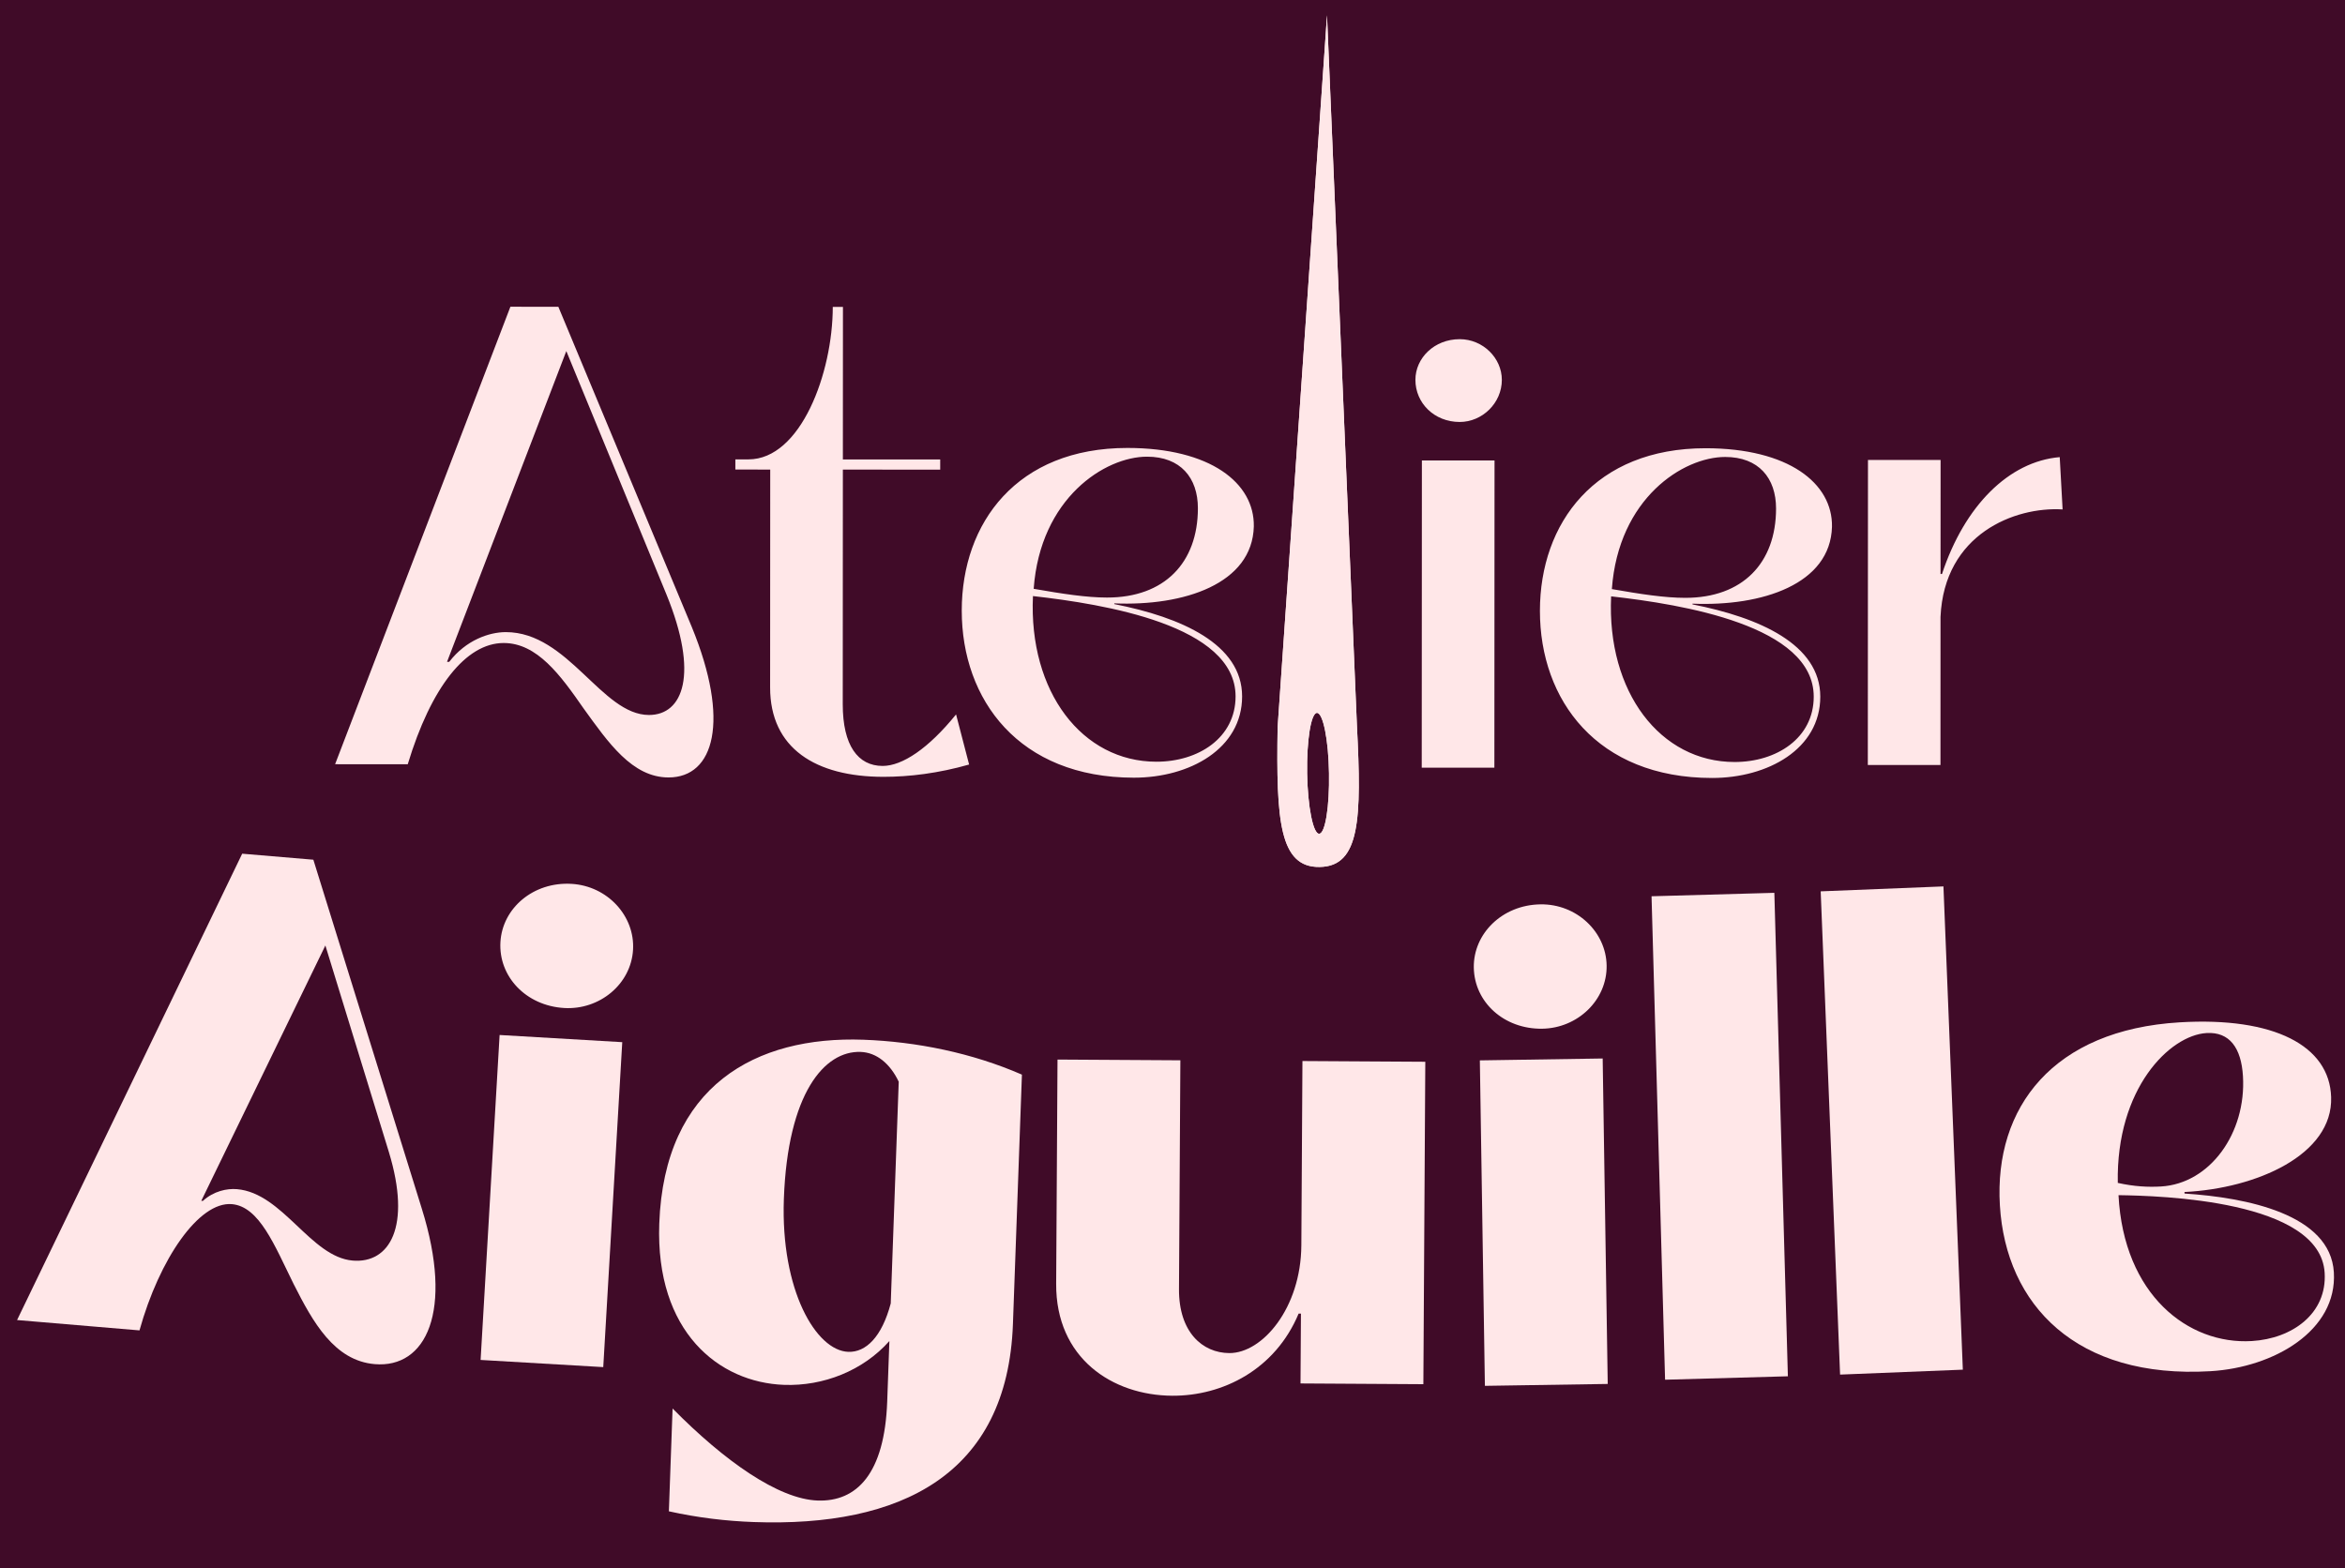
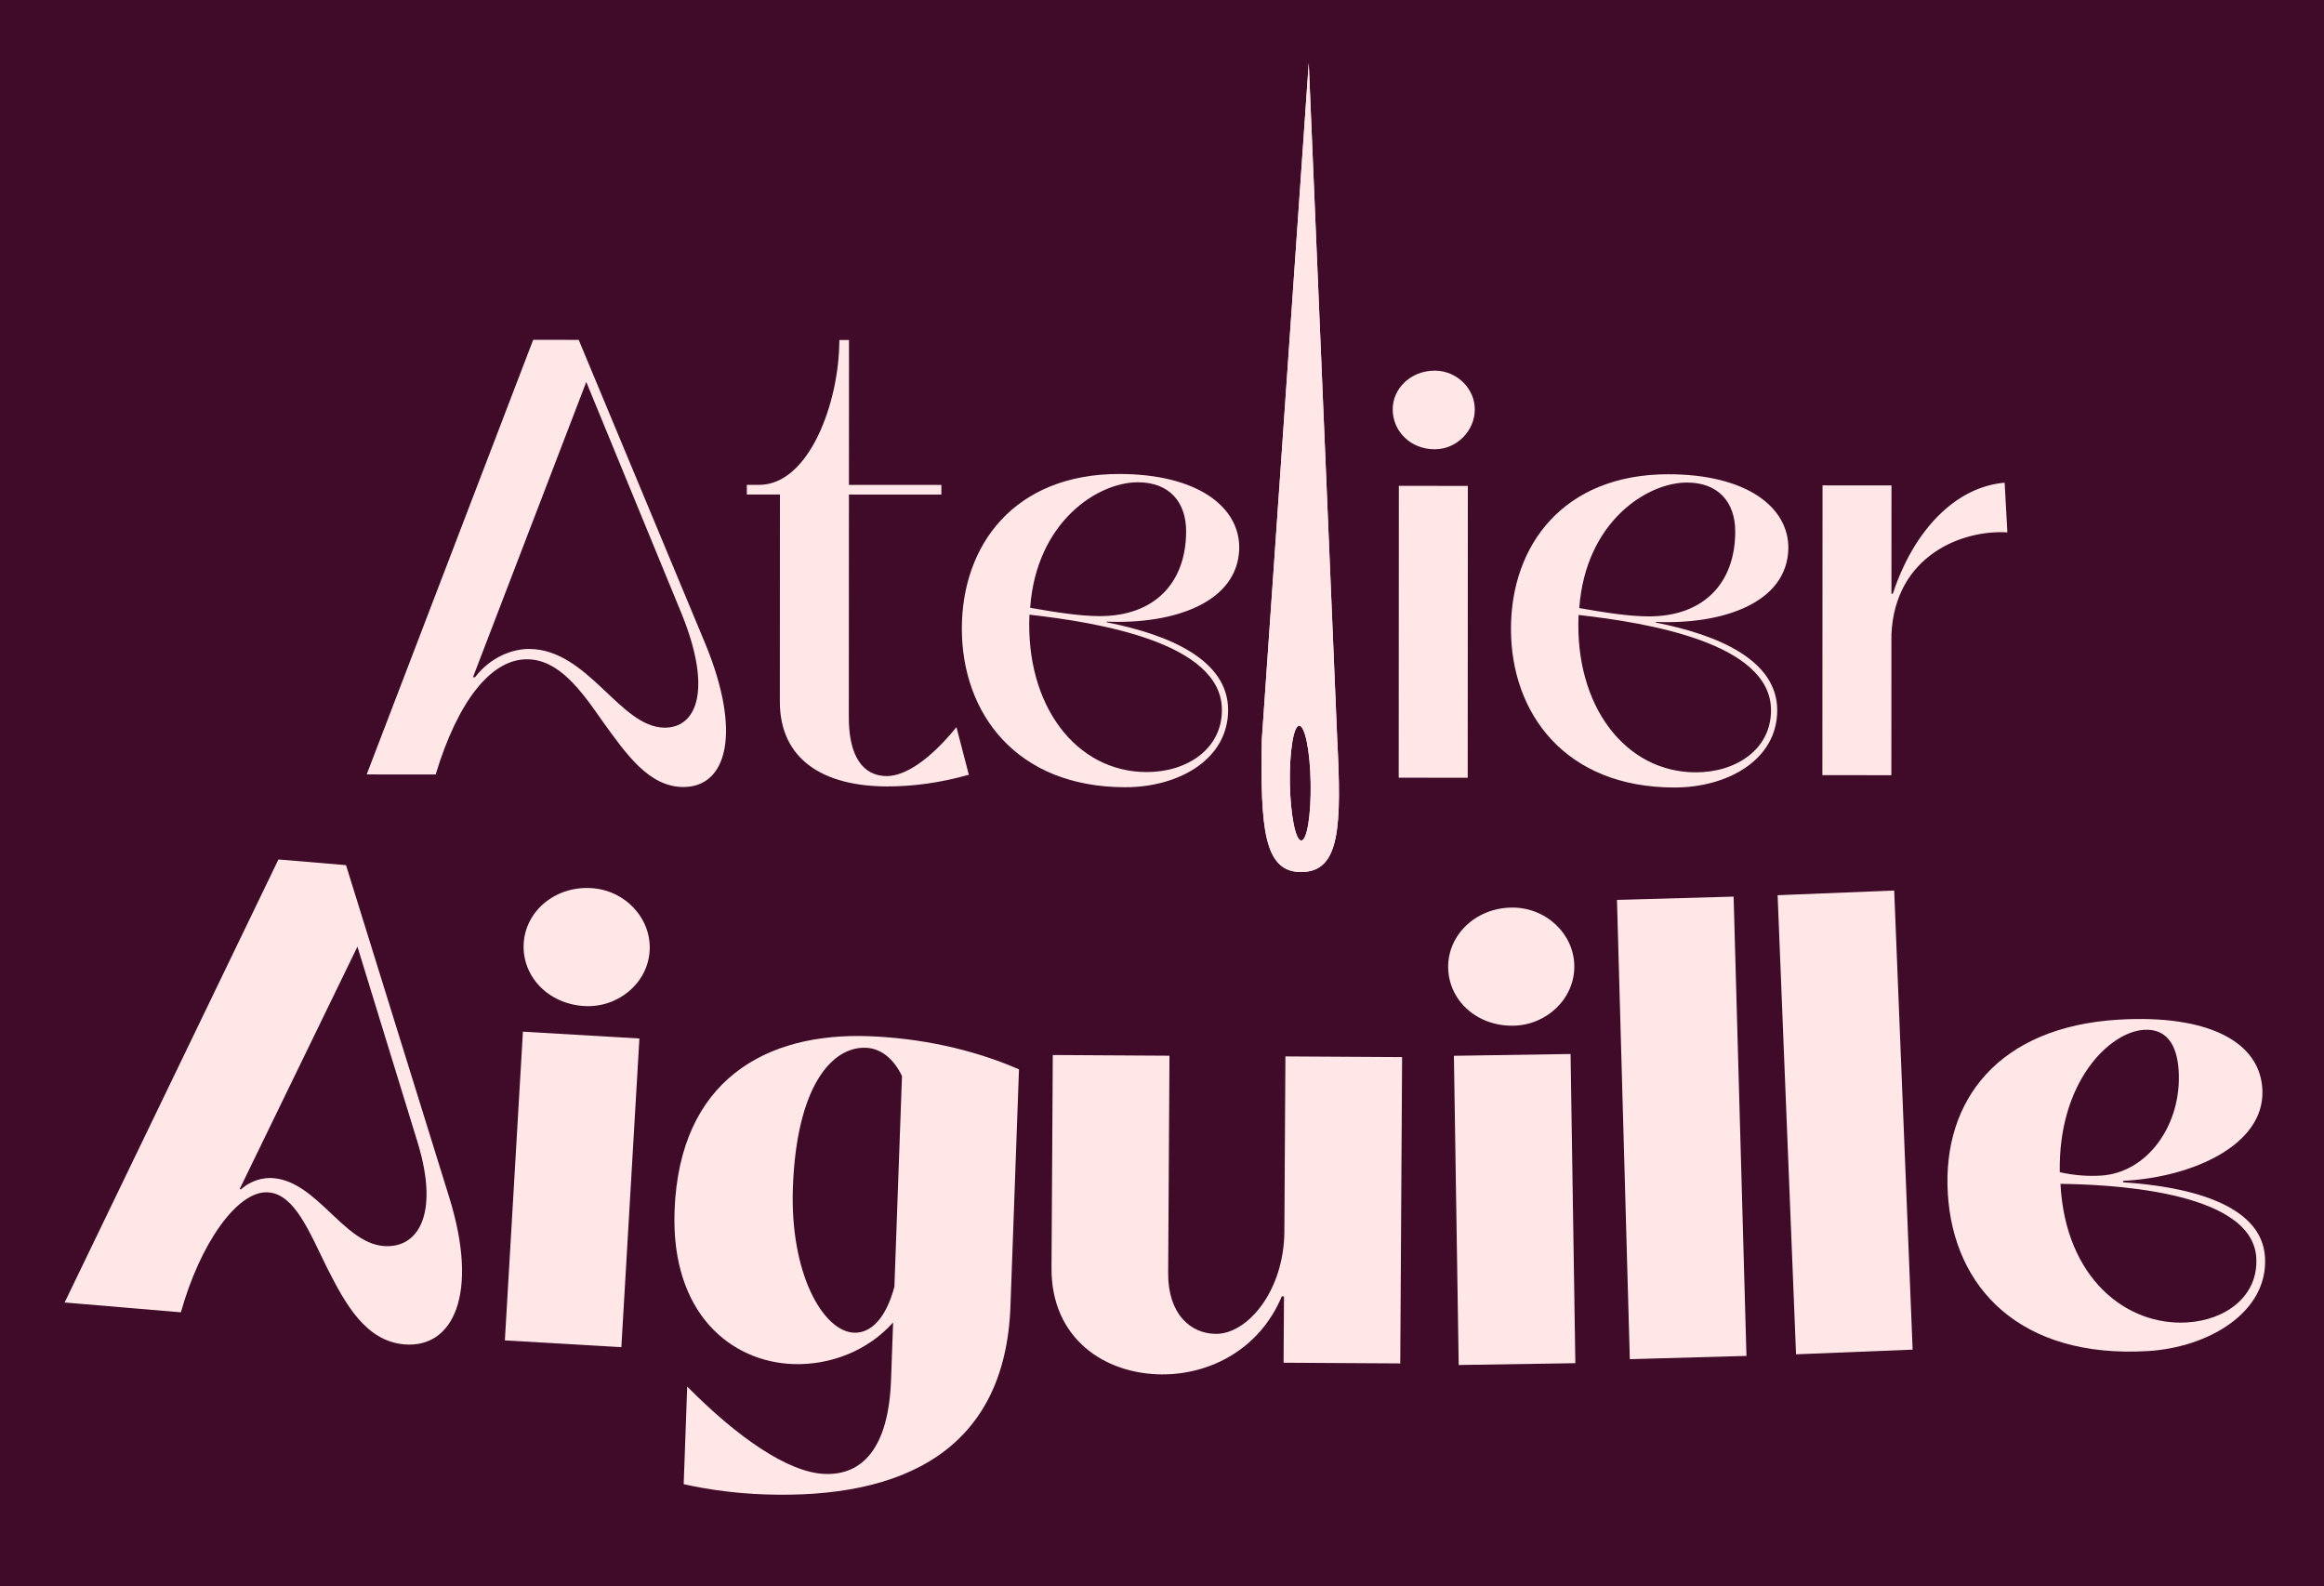
- <svg xmlns="http://www.w3.org/2000/svg" viewBox="490 235 920 615" fill="none">
+ <svg xmlns="http://www.w3.org/2000/svg" viewBox="470 215 960 655" fill="none">
  <rect width="1920" height="1080" fill="#400B28" />
  <path d="M752.28 540.078C738.03 540.071 728.632 526.387 718.949 512.987C709.836 499.873 700.722 487.329 687.612 487.322C672.792 487.315 659.104 504.693 649.969 534.898L621.47 534.883L690.243 355.37L709.053 355.38L761.429 481.089C776.516 517.861 770.235 540.087 752.28 540.078ZM744.597 515.565C757.992 515.572 764.27 499.615 751.461 468.259L712.179 372.766L665.379 494.721L666.234 494.721C672.793 486.175 681.914 483.044 688.469 483.048C712.979 483.06 726.073 515.556 744.597 515.565ZM836.576 539.835C810.072 539.822 792.123 528.698 792.135 504.759L792.177 419.26L778.497 419.253L778.499 415.263L783.629 415.266C804.149 415.276 816.706 381.368 816.719 355.433L820.708 355.435L820.679 415.284L858.868 415.304L858.866 419.293L820.677 419.274L820.631 511.328C820.623 527.573 826.604 535.556 836.294 535.56C843.988 535.564 854.252 528.729 865.088 515.34L870.208 535.007C858.237 538.421 846.836 539.841 836.576 539.835ZM934.831 540.169C889.801 540.147 867.302 509.641 867.319 474.587C867.337 440.102 889.011 410.759 932.33 410.78C964.82 410.796 982.198 424.485 981.904 441.584C981.323 464.099 954.529 472.92 927.17 471.767L927.17 472.052C953.387 477.195 977.321 487.751 977.311 508.271C977.301 528.791 956.775 540.18 934.831 540.169ZM924.321 469.485C946.836 469.496 959.952 455.823 959.963 434.449C959.969 422.479 953.133 414.21 940.023 414.204C923.494 414.196 898.121 430.428 895.538 466.051C906.937 468.052 916.341 469.481 924.321 469.485ZM943.669 533.904C960.198 533.912 974.738 524.515 974.746 508.27C974.76 480.34 923.18 472.05 895.252 468.901C893.523 506.519 914.599 533.889 943.669 533.904ZM1062.67 400.585C1052.7 400.58 1045.29 393.167 1045.3 384.047C1045.3 375.497 1052.71 368.091 1062.69 368.096C1071.81 368.1 1079.21 375.514 1079.21 384.064C1079.21 393.184 1071.51 400.59 1062.67 400.585ZM1076.28 536.25L1047.78 536.236L1047.84 415.683L1076.34 415.697L1076.28 536.25ZM1161.66 540.282C1116.63 540.26 1094.13 509.754 1094.15 474.7C1094.16 440.215 1115.84 410.872 1159.16 410.893C1191.65 410.909 1209.02 424.598 1208.73 441.697C1208.15 464.212 1181.36 473.033 1154 471.88L1154 472.165C1180.21 477.308 1204.15 487.864 1204.14 508.384C1204.13 528.904 1183.6 540.293 1161.66 540.282ZM1151.15 469.598C1173.66 469.609 1186.78 455.936 1186.79 434.562C1186.8 422.592 1179.96 414.323 1166.85 414.317C1150.32 414.309 1124.95 430.541 1122.37 466.164C1133.76 468.165 1143.17 469.594 1151.15 469.598ZM1170.5 534.017C1187.03 534.025 1201.57 524.627 1201.57 508.383C1201.59 480.453 1150.01 472.163 1122.08 469.014C1120.35 506.632 1141.43 534.002 1170.5 534.017ZM1251.29 535.197L1222.79 535.183L1222.85 415.485L1251.34 415.499L1251.32 460.243L1251.89 460.244C1260.74 433.458 1278.13 416.082 1298.08 414.382L1299.21 434.903C1280.41 433.753 1252.76 444.569 1251.31 477.058L1251.29 535.197Z" fill="#FFE7E8" />
  <path d="M637.024 770.297C621.115 768.953 612.727 753.732 605.213 738.888C597.726 723.744 591.764 708.427 580.958 707.514C568.05 706.423 552.538 728.996 544.725 757.057L496.697 752.998L585.019 569.998L612.935 572.356L655.482 709.276C668.095 749.643 657.136 771.996 637.024 770.297ZM628.365 729.659C642.774 730.876 651.546 716.501 642.549 687.02L617.65 606.01L568.976 706.199L569.576 706.25C573.834 702.377 579.063 701.307 582.966 701.637C600.977 703.159 611.855 728.264 628.365 729.659Z" fill="#FFE7E8" />
  <path d="M711.372 630.552C696.335 629.673 685.54 618.178 686.331 604.645C687.105 591.413 699.184 580.954 714.22 581.833C728.355 582.659 739.132 594.455 738.359 607.687C737.567 621.22 725.206 631.361 711.372 630.552ZM726.671 771.465L678.553 768.652L686.008 641.14L734.126 643.953L726.671 771.465Z" fill="#FFE7E8" />
  <path d="M785.726 832.264C774.888 831.873 763.781 830.569 752.417 828.049L753.871 787.708C774.229 808.337 795.395 823.267 810.749 823.82C826.102 824.373 837.051 813.313 838.071 785.014L838.928 761.231C828.559 772.915 812.967 778.985 797.613 778.432C772.023 777.51 747.117 757.622 748.646 715.173C750.599 660.983 786.57 641.48 828.718 642.998C849.491 643.746 871.337 648.151 890.925 656.694L887.4 754.537C885.263 813.844 843.227 834.335 785.726 832.264ZM822.798 765.473C829.723 765.722 835.971 759.617 839.459 746.479L842.594 659.474C839.231 652.42 833.963 648.01 827.641 647.782C813.492 647.273 799.025 663.934 797.528 705.479C796.238 741.305 810.154 765.017 822.798 765.473Z" fill="#FFE7E8" />
  <path d="M949.885 782.698C926.388 782.556 904.183 767.963 904.359 738.742L904.887 650.779L953.086 651.068L952.547 740.839C952.445 757.709 961.735 765.898 972.279 765.962C985.232 766.039 1000.4 748.357 1000.55 723.655L1000.98 651.356L1049.18 651.645L1048.42 778.168L1000.22 777.878L1000.39 750.465L999.485 750.46C990.315 772.396 969.767 782.817 949.885 782.698Z" fill="#FFE7E8" />
  <path d="M1095.09 638.672C1080.03 638.905 1068.42 628.238 1068.21 614.684C1068 601.43 1079.28 590.108 1094.34 589.875C1108.5 589.656 1120.11 600.624 1120.32 613.878C1120.53 627.432 1108.95 638.458 1095.09 638.672ZM1120.75 778.072L1072.56 778.817L1070.58 651.102L1118.77 650.357L1120.75 778.072Z" fill="#FFE7E8" />
  <path d="M1191.43 775.065L1143.25 776.414L1137.94 586.702L1186.12 585.352L1191.43 775.065Z" fill="#FFE7E8" />
  <path d="M1260.07 772.469L1211.91 774.403L1204.3 584.769L1252.46 582.835L1260.07 772.469Z" fill="#FFE7E8" />
  <path d="M1357.24 773.065C1304.61 776.194 1276.93 747.059 1274.6 707.966C1272.31 669.474 1295.56 639.121 1345.17 636.17C1382.16 633.971 1403.96 645.349 1404.56 665.533C1405.3 688.123 1375.31 701.374 1347.02 702.754L1347.06 703.355C1371.29 704.932 1404.27 711.421 1405.63 734.275C1406.99 757.13 1382.2 771.581 1357.24 773.065ZM1337.84 700.584C1357.08 699.44 1371.29 679.582 1369.97 657.329C1369.31 646.203 1364.71 639.837 1355.68 640.374C1341.25 641.232 1320.16 662.102 1320.86 699.18C1327.28 700.608 1332.73 700.888 1337.84 700.584ZM1373.43 761.238C1389.37 760.29 1402.97 750.428 1402.02 734.49C1400.32 705.922 1337.45 704.228 1321.14 703.991C1323.17 743.102 1348.47 762.722 1373.43 761.238Z" fill="#FFE7E8" />
  <mask id="path-10-inside-1_77_7" fill="white">
    <path fill-rule="evenodd" clip-rule="evenodd" d="M1010.62 241L991.241 520.37C990.643 557.011 991.986 575.483 1007.77 575.201C1023.59 574.956 1024.23 556.406 1022.36 519.85L1010.62 241ZM1007.53 562.171C1009.92 562.168 1011.63 551.493 1011.4 538.382C1011.2 525.313 1009.07 514.746 1006.68 514.748C1004.33 514.791 1002.62 525.466 1002.82 538.537C1003.05 551.646 1005.18 562.213 1007.53 562.171Z" />
  </mask>
  <path fill-rule="evenodd" clip-rule="evenodd" d="M1010.62 241L991.241 520.37C990.643 557.011 991.986 575.483 1007.77 575.201C1023.59 574.956 1024.23 556.406 1022.36 519.85L1010.62 241ZM1007.53 562.171C1009.92 562.168 1011.63 551.493 1011.4 538.382C1011.2 525.313 1009.07 514.746 1006.68 514.748C1004.33 514.791 1002.62 525.466 1002.82 538.537C1003.05 551.646 1005.18 562.213 1007.53 562.171Z" fill="#FFE7E8" />
  <path d="M1010.62 241L979.694 238.855L1041.59 239.696L1010.62 241ZM991.241 520.37L960.245 519.865L960.258 519.044L960.315 518.225L991.241 520.37ZM1007.77 575.201L1007.21 544.206L1007.25 544.205L1007.29 544.205L1007.77 575.201ZM1022.36 519.85L991.397 521.434L991.39 521.294L991.384 521.154L1022.36 519.85ZM1007.53 562.171L1006.97 531.176L1007.23 531.171L1007.49 531.171L1007.53 562.171ZM1011.4 538.382L980.401 538.935L980.4 538.889L980.4 538.843L1011.4 538.382ZM1006.68 514.748L1006.12 483.753L1006.38 483.749L1006.64 483.748L1006.68 514.748ZM1002.82 538.537L971.821 539.093L971.821 539.044L971.82 538.994L1002.82 538.537ZM1010.62 241L1041.55 243.145L1022.17 522.515L991.241 520.37L960.315 518.225L979.694 238.855L1010.62 241ZM991.241 520.37L1022.24 520.875C1022.09 529.931 1022.08 537.205 1022.32 543.136C1022.58 549.25 1023.08 552.629 1023.48 554.29C1023.94 556.194 1023.65 553.168 1020.02 549.649C1015.38 545.145 1009.91 544.158 1007.21 544.206L1007.77 575.201L1008.32 606.196C997.733 606.385 986.181 603.195 976.864 594.162C968.563 586.113 965.013 576.232 963.244 568.973C959.885 555.193 959.963 537.151 960.245 519.865L991.241 520.37ZM1007.77 575.201L1007.29 544.205C1004.6 544.246 999.151 545.413 994.643 550.098C991.122 553.758 990.937 556.811 991.334 554.885C991.679 553.208 992.052 549.811 992.092 543.687C992.13 537.746 991.86 530.477 991.397 521.434L1022.36 519.85L1053.32 518.267C1054.2 535.488 1054.92 553.518 1052.06 567.399C1050.55 574.711 1047.36 584.732 1039.32 593.081C1030.31 602.456 1018.84 606.033 1008.25 606.197L1007.77 575.201ZM1022.36 519.85L991.384 521.154L979.648 242.304L1010.62 241L1041.59 239.696L1053.33 518.546L1022.36 519.85ZM1007.53 562.171L1007.49 531.171C995.239 531.186 987.728 538.19 984.947 541.406C982.094 544.704 980.831 547.709 980.477 548.577C979.665 550.565 979.642 551.494 979.845 550.242C980.165 548.261 980.496 544.246 980.401 538.935L1011.4 538.382L1042.39 537.83C1042.53 545.629 1042.12 553.507 1041.05 560.142C1040.56 563.197 1039.67 567.615 1037.88 572.016C1037.03 574.09 1035.24 578.032 1031.84 581.965C1028.51 585.817 1020.42 593.155 1007.57 593.171L1007.53 562.171ZM1011.4 538.382L980.4 538.843C980.322 533.622 979.851 529.681 979.465 527.749C979.222 526.537 979.276 527.433 980.14 529.349C980.522 530.195 981.844 533.04 984.682 536.144C987.382 539.098 994.777 545.763 1006.72 545.748L1006.68 514.748L1006.64 483.748C1019.18 483.733 1027.17 490.728 1030.44 494.31C1033.85 498.042 1035.74 501.815 1036.66 503.855C1038.6 508.161 1039.64 512.515 1040.26 515.577C1041.58 522.196 1042.28 530.074 1042.39 537.922L1011.4 538.382ZM1006.68 514.748L1007.24 545.743C1019.57 545.522 1026.94 538.307 1029.53 535.229C1032.27 531.98 1033.48 529.051 1033.82 528.22C1034.59 526.304 1034.6 525.44 1034.4 526.707C1034.07 528.732 1033.73 532.773 1033.81 538.079L1002.82 538.537L971.82 538.994C971.705 531.23 972.128 523.397 973.194 516.807C973.686 513.766 974.556 509.408 976.302 505.07C977.124 503.029 978.851 499.157 982.133 495.264C985.27 491.544 993.206 483.986 1006.12 483.753L1006.68 514.748ZM1002.82 538.537L1033.81 537.981C1033.91 543.25 1034.38 547.233 1034.78 549.199C1035.03 550.434 1034.98 549.553 1034.12 547.649C1033.75 546.821 1032.42 543.943 1029.56 540.806C1026.85 537.833 1019.24 530.955 1006.97 531.176L1007.53 562.171L1008.09 593.166C995.235 593.397 987.049 586.198 983.769 582.604C980.338 578.846 978.459 575.047 977.554 573.029C975.633 568.747 974.594 564.413 973.985 561.371C972.667 554.788 971.962 546.932 971.821 539.093L1002.82 538.537Z" fill="#FFE7E8" mask="url(#path-10-inside-1_77_7)" />
</svg>
